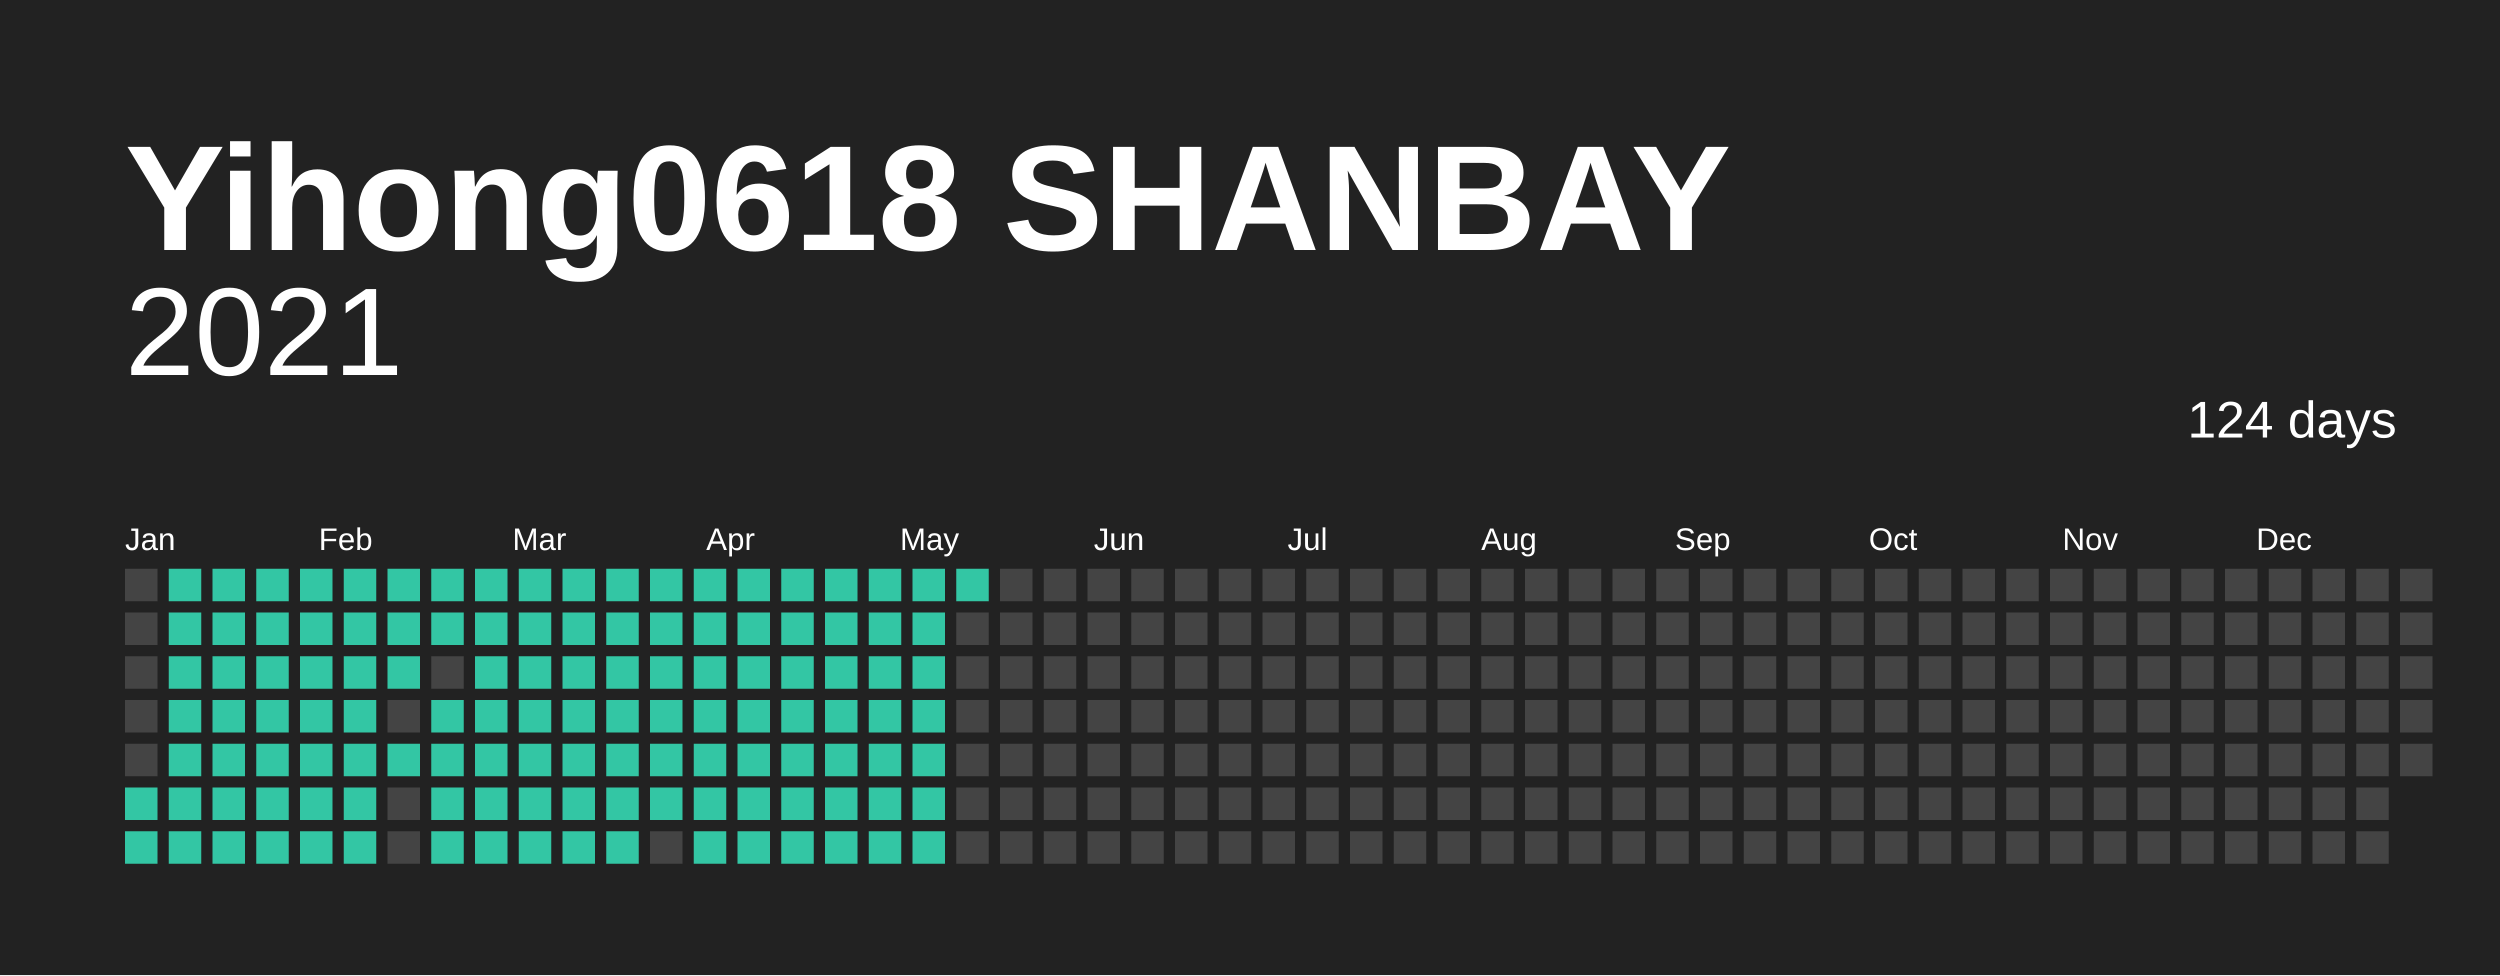
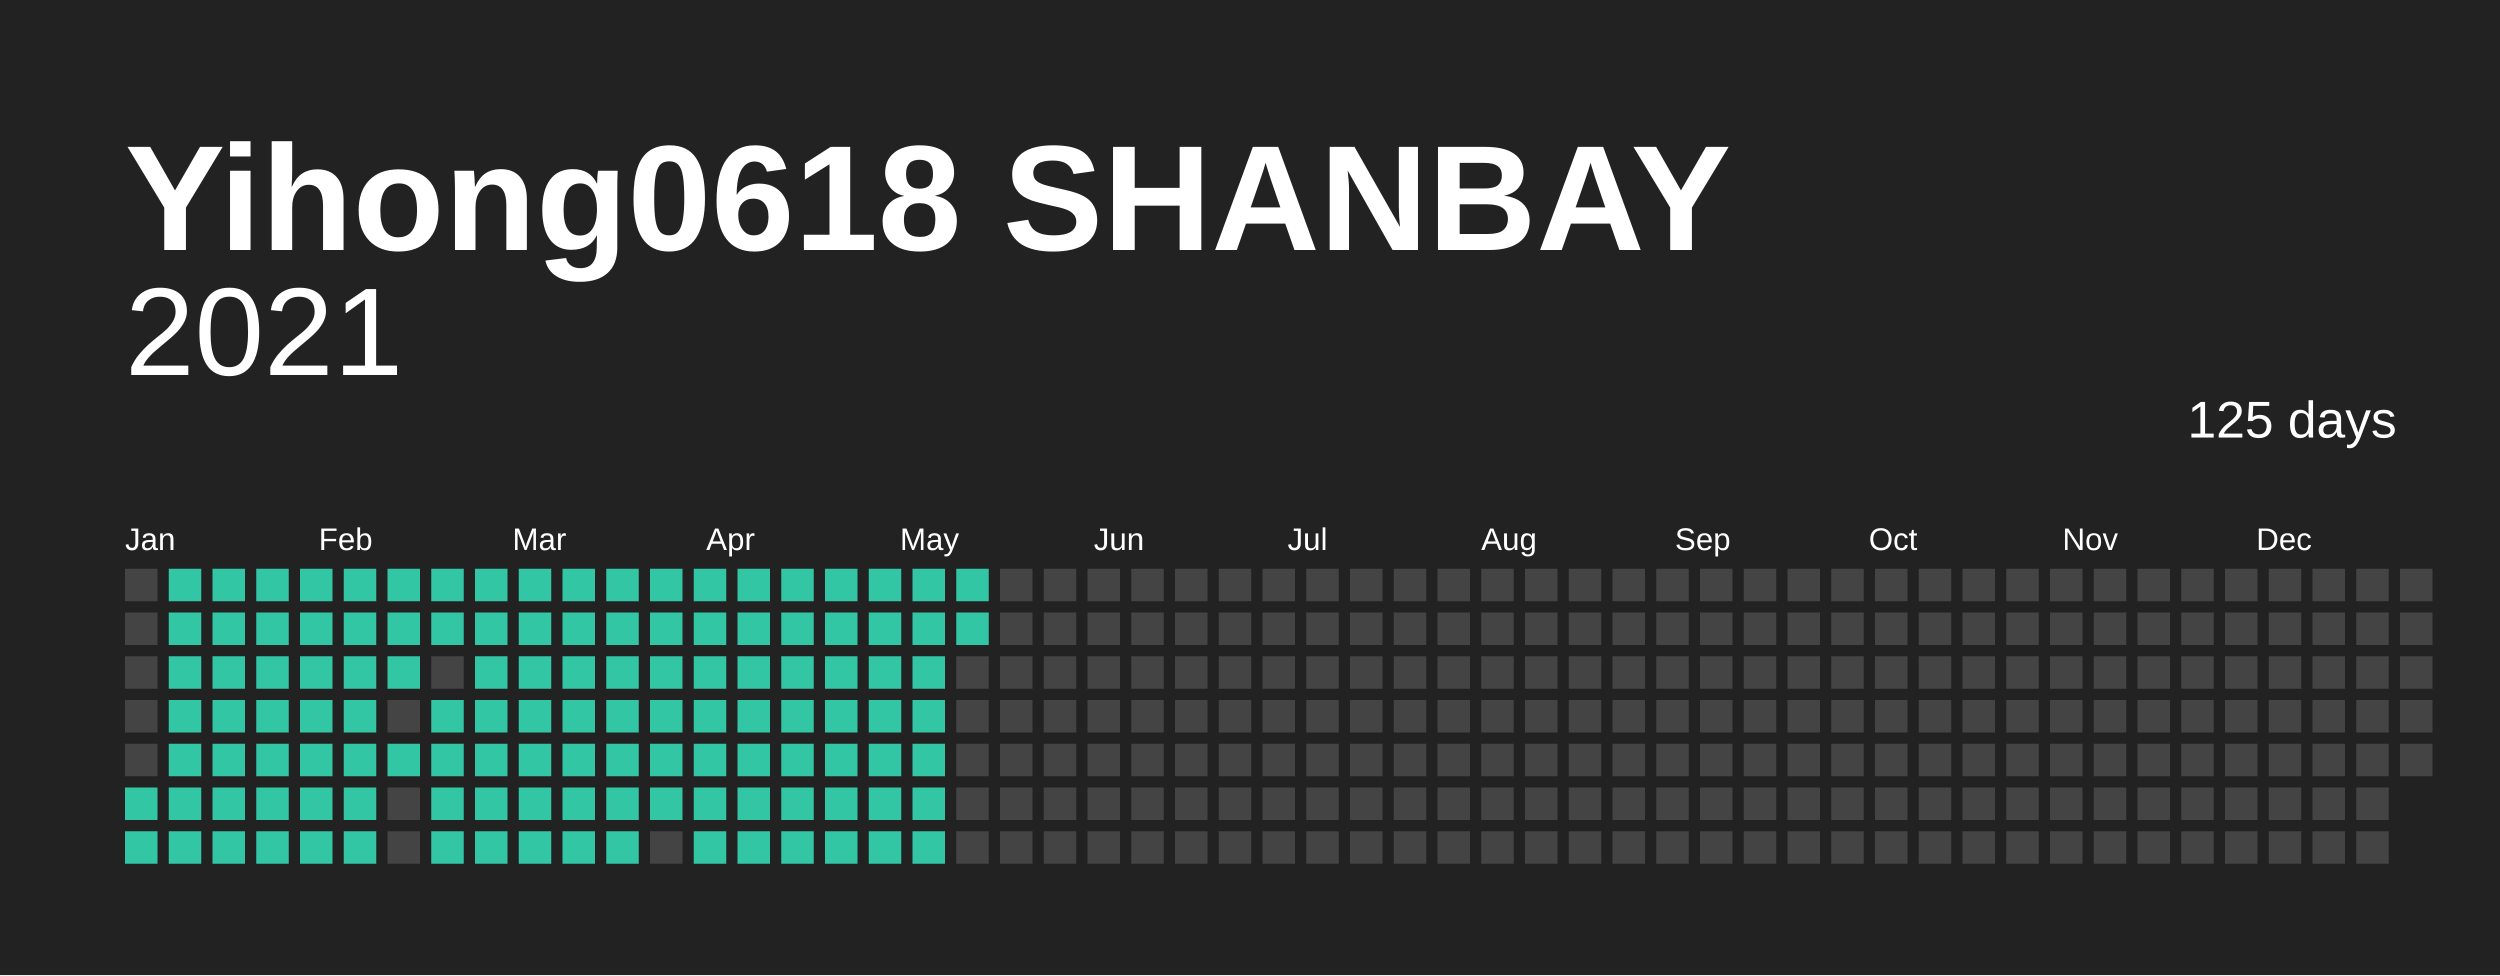
<svg xmlns="http://www.w3.org/2000/svg" baseProfile="full" height="78mm" version="1.1" viewBox="0,0,200,78" width="200mm">
  <defs />
  <rect fill="#222222" height="78" width="200" x="0" y="0" />
  <text fill="#FFFFFF" style="font-size:12px; font-family:Arial; font-weight:bold;" x="10" y="20">Yihong0618 SHANBAY</text>
  <text alignment-baseline="hanging" fill="#FFFFFF" style="font-size:10.0px; font-family:Arial;" x="10" y="30">2021</text>
-   <text alignment-baseline="hanging" fill="#FFFFFF" style="font-size:4.125px; font-family:Arial;" x="175" y="35">124 days</text>
+   <text alignment-baseline="hanging" fill="#FFFFFF" style="font-size:4.125px; font-family:Arial;" x="175" y="35">125 days</text>
  <text fill="#FFFFFF" style="font-size:2.5px; font-family:Arial" x="10.0" y="44">Jan</text>
  <text fill="#FFFFFF" style="font-size:2.5px; font-family:Arial" x="25.5" y="44">Feb</text>
  <text fill="#FFFFFF" style="font-size:2.5px; font-family:Arial" x="41.0" y="44">Mar</text>
  <text fill="#FFFFFF" style="font-size:2.5px; font-family:Arial" x="56.5" y="44">Apr</text>
  <text fill="#FFFFFF" style="font-size:2.5px; font-family:Arial" x="72.0" y="44">May</text>
  <text fill="#FFFFFF" style="font-size:2.5px; font-family:Arial" x="87.5" y="44">Jun</text>
  <text fill="#FFFFFF" style="font-size:2.5px; font-family:Arial" x="103.0" y="44">Jul</text>
  <text fill="#FFFFFF" style="font-size:2.5px; font-family:Arial" x="118.5" y="44">Aug</text>
  <text fill="#FFFFFF" style="font-size:2.5px; font-family:Arial" x="134.0" y="44">Sep</text>
  <text fill="#FFFFFF" style="font-size:2.5px; font-family:Arial" x="149.5" y="44">Oct</text>
  <text fill="#FFFFFF" style="font-size:2.5px; font-family:Arial" x="165.0" y="44">Nov</text>
  <text fill="#FFFFFF" style="font-size:2.5px; font-family:Arial" x="180.5" y="44">Dec</text>
  <rect fill="#444444" height="2.6" width="2.6" x="10.0" y="45.5" />
  <rect fill="#444444" height="2.6" width="2.6" x="10.0" y="49.0" />
  <rect fill="#444444" height="2.6" width="2.6" x="10.0" y="52.5" />
  <rect fill="#444444" height="2.6" width="2.6" x="10.0" y="56.0" />
  <rect fill="#444444" height="2.6" width="2.6" x="10.0" y="59.5" />
  <rect fill="#33C6A4" height="2.6" width="2.6" x="10.0" y="63.0" />
  <rect fill="#33C6A4" height="2.6" width="2.6" x="10.0" y="66.5" />
  <rect fill="#33C6A4" height="2.6" width="2.6" x="13.5" y="45.5" />
  <rect fill="#33C6A4" height="2.6" width="2.6" x="13.5" y="49.0" />
  <rect fill="#33C6A4" height="2.6" width="2.6" x="13.5" y="52.5" />
  <rect fill="#33C6A4" height="2.6" width="2.6" x="13.5" y="56.0" />
  <rect fill="#33C6A4" height="2.6" width="2.6" x="13.5" y="59.5" />
  <rect fill="#33C6A4" height="2.6" width="2.6" x="13.5" y="63.0" />
  <rect fill="#33C6A4" height="2.6" width="2.6" x="13.5" y="66.5" />
  <rect fill="#33C6A4" height="2.6" width="2.6" x="17.0" y="45.5" />
  <rect fill="#33C6A4" height="2.6" width="2.6" x="17.0" y="49.0" />
  <rect fill="#33C6A4" height="2.6" width="2.6" x="17.0" y="52.5" />
  <rect fill="#33C6A4" height="2.6" width="2.6" x="17.0" y="56.0" />
  <rect fill="#33C6A4" height="2.6" width="2.6" x="17.0" y="59.5" />
  <rect fill="#33C6A4" height="2.6" width="2.6" x="17.0" y="63.0" />
  <rect fill="#33C6A4" height="2.6" width="2.6" x="17.0" y="66.5" />
  <rect fill="#33C6A4" height="2.6" width="2.6" x="20.5" y="45.5" />
  <rect fill="#33C6A4" height="2.6" width="2.6" x="20.5" y="49.0" />
  <rect fill="#33C6A4" height="2.6" width="2.6" x="20.5" y="52.5" />
  <rect fill="#33C6A4" height="2.6" width="2.6" x="20.5" y="56.0" />
  <rect fill="#33C6A4" height="2.6" width="2.6" x="20.5" y="59.5" />
  <rect fill="#33C6A4" height="2.6" width="2.6" x="20.5" y="63.0" />
  <rect fill="#33C6A4" height="2.6" width="2.6" x="20.5" y="66.5" />
  <rect fill="#33C6A4" height="2.6" width="2.6" x="24.0" y="45.5" />
  <rect fill="#33C6A4" height="2.6" width="2.6" x="24.0" y="49.0" />
  <rect fill="#33C6A4" height="2.6" width="2.6" x="24.0" y="52.5" />
  <rect fill="#33C6A4" height="2.6" width="2.6" x="24.0" y="56.0" />
  <rect fill="#33C6A4" height="2.6" width="2.6" x="24.0" y="59.5" />
  <rect fill="#33C6A4" height="2.6" width="2.6" x="24.0" y="63.0" />
  <rect fill="#33C6A4" height="2.6" width="2.6" x="24.0" y="66.5" />
  <rect fill="#33C6A4" height="2.6" width="2.6" x="27.5" y="45.5" />
  <rect fill="#33C6A4" height="2.6" width="2.6" x="27.5" y="49.0" />
  <rect fill="#33C6A4" height="2.6" width="2.6" x="27.5" y="52.5" />
  <rect fill="#33C6A4" height="2.6" width="2.6" x="27.5" y="56.0" />
  <rect fill="#33C6A4" height="2.6" width="2.6" x="27.5" y="59.5" />
  <rect fill="#33C6A4" height="2.6" width="2.6" x="27.5" y="63.0" />
  <rect fill="#33C6A4" height="2.6" width="2.6" x="27.5" y="66.5" />
  <rect fill="#33C6A4" height="2.6" width="2.6" x="31.0" y="45.5" />
  <rect fill="#33C6A4" height="2.6" width="2.6" x="31.0" y="49.0" />
  <rect fill="#33C6A4" height="2.6" width="2.6" x="31.0" y="52.5" />
  <rect fill="#444444" height="2.6" width="2.6" x="31.0" y="56.0" />
  <rect fill="#33C6A4" height="2.6" width="2.6" x="31.0" y="59.5" />
  <rect fill="#444444" height="2.6" width="2.6" x="31.0" y="63.0" />
  <rect fill="#444444" height="2.6" width="2.6" x="31.0" y="66.5" />
  <rect fill="#33C6A4" height="2.6" width="2.6" x="34.5" y="45.5" />
  <rect fill="#33C6A4" height="2.6" width="2.6" x="34.5" y="49.0" />
  <rect fill="#444444" height="2.6" width="2.6" x="34.5" y="52.5" />
  <rect fill="#33C6A4" height="2.6" width="2.6" x="34.5" y="56.0" />
  <rect fill="#33C6A4" height="2.6" width="2.6" x="34.5" y="59.5" />
  <rect fill="#33C6A4" height="2.6" width="2.6" x="34.5" y="63.0" />
  <rect fill="#33C6A4" height="2.6" width="2.6" x="34.5" y="66.5" />
  <rect fill="#33C6A4" height="2.6" width="2.6" x="38.0" y="45.5" />
  <rect fill="#33C6A4" height="2.6" width="2.6" x="38.0" y="49.0" />
  <rect fill="#33C6A4" height="2.6" width="2.6" x="38.0" y="52.5" />
  <rect fill="#33C6A4" height="2.6" width="2.6" x="38.0" y="56.0" />
  <rect fill="#33C6A4" height="2.6" width="2.6" x="38.0" y="59.5" />
  <rect fill="#33C6A4" height="2.6" width="2.6" x="38.0" y="63.0" />
  <rect fill="#33C6A4" height="2.6" width="2.6" x="38.0" y="66.5" />
  <rect fill="#33C6A4" height="2.6" width="2.6" x="41.5" y="45.5" />
  <rect fill="#33C6A4" height="2.6" width="2.6" x="41.5" y="49.0" />
  <rect fill="#33C6A4" height="2.6" width="2.6" x="41.5" y="52.5" />
  <rect fill="#33C6A4" height="2.6" width="2.6" x="41.5" y="56.0" />
  <rect fill="#33C6A4" height="2.6" width="2.6" x="41.5" y="59.5" />
  <rect fill="#33C6A4" height="2.6" width="2.6" x="41.5" y="63.0" />
  <rect fill="#33C6A4" height="2.6" width="2.6" x="41.5" y="66.5" />
  <rect fill="#33C6A4" height="2.6" width="2.6" x="45.0" y="45.5" />
  <rect fill="#33C6A4" height="2.6" width="2.6" x="45.0" y="49.0" />
  <rect fill="#33C6A4" height="2.6" width="2.6" x="45.0" y="52.5" />
  <rect fill="#33C6A4" height="2.6" width="2.6" x="45.0" y="56.0" />
  <rect fill="#33C6A4" height="2.6" width="2.6" x="45.0" y="59.5" />
  <rect fill="#33C6A4" height="2.6" width="2.6" x="45.0" y="63.0" />
  <rect fill="#33C6A4" height="2.6" width="2.6" x="45.0" y="66.5" />
  <rect fill="#33C6A4" height="2.6" width="2.6" x="48.5" y="45.5" />
  <rect fill="#33C6A4" height="2.6" width="2.6" x="48.5" y="49.0" />
  <rect fill="#33C6A4" height="2.6" width="2.6" x="48.5" y="52.5" />
  <rect fill="#33C6A4" height="2.6" width="2.6" x="48.5" y="56.0" />
  <rect fill="#33C6A4" height="2.6" width="2.6" x="48.5" y="59.5" />
  <rect fill="#33C6A4" height="2.6" width="2.6" x="48.5" y="63.0" />
  <rect fill="#33C6A4" height="2.6" width="2.6" x="48.5" y="66.5" />
  <rect fill="#33C6A4" height="2.6" width="2.6" x="52.0" y="45.5" />
  <rect fill="#33C6A4" height="2.6" width="2.6" x="52.0" y="49.0" />
  <rect fill="#33C6A4" height="2.6" width="2.6" x="52.0" y="52.5" />
  <rect fill="#33C6A4" height="2.6" width="2.6" x="52.0" y="56.0" />
  <rect fill="#33C6A4" height="2.6" width="2.6" x="52.0" y="59.5" />
  <rect fill="#33C6A4" height="2.6" width="2.6" x="52.0" y="63.0" />
  <rect fill="#444444" height="2.6" width="2.6" x="52.0" y="66.5" />
  <rect fill="#33C6A4" height="2.6" width="2.6" x="55.5" y="45.5" />
  <rect fill="#33C6A4" height="2.6" width="2.6" x="55.5" y="49.0" />
  <rect fill="#33C6A4" height="2.6" width="2.6" x="55.5" y="52.5" />
  <rect fill="#33C6A4" height="2.6" width="2.6" x="55.5" y="56.0" />
  <rect fill="#33C6A4" height="2.6" width="2.6" x="55.5" y="59.5" />
  <rect fill="#33C6A4" height="2.6" width="2.6" x="55.5" y="63.0" />
  <rect fill="#33C6A4" height="2.6" width="2.6" x="55.5" y="66.5" />
  <rect fill="#33C6A4" height="2.6" width="2.6" x="59.0" y="45.5" />
  <rect fill="#33C6A4" height="2.6" width="2.6" x="59.0" y="49.0" />
  <rect fill="#33C6A4" height="2.6" width="2.6" x="59.0" y="52.5" />
  <rect fill="#33C6A4" height="2.6" width="2.6" x="59.0" y="56.0" />
  <rect fill="#33C6A4" height="2.6" width="2.6" x="59.0" y="59.5" />
  <rect fill="#33C6A4" height="2.6" width="2.6" x="59.0" y="63.0" />
  <rect fill="#33C6A4" height="2.6" width="2.6" x="59.0" y="66.5" />
  <rect fill="#33C6A4" height="2.6" width="2.6" x="62.5" y="45.5" />
  <rect fill="#33C6A4" height="2.6" width="2.6" x="62.5" y="49.0" />
  <rect fill="#33C6A4" height="2.6" width="2.6" x="62.5" y="52.5" />
  <rect fill="#33C6A4" height="2.6" width="2.6" x="62.5" y="56.0" />
  <rect fill="#33C6A4" height="2.6" width="2.6" x="62.5" y="59.5" />
  <rect fill="#33C6A4" height="2.6" width="2.6" x="62.5" y="63.0" />
  <rect fill="#33C6A4" height="2.6" width="2.6" x="62.5" y="66.5" />
  <rect fill="#33C6A4" height="2.6" width="2.6" x="66.0" y="45.5" />
  <rect fill="#33C6A4" height="2.6" width="2.6" x="66.0" y="49.0" />
  <rect fill="#33C6A4" height="2.6" width="2.6" x="66.0" y="52.5" />
  <rect fill="#33C6A4" height="2.6" width="2.6" x="66.0" y="56.0" />
  <rect fill="#33C6A4" height="2.6" width="2.6" x="66.0" y="59.5" />
  <rect fill="#33C6A4" height="2.6" width="2.6" x="66.0" y="63.0" />
  <rect fill="#33C6A4" height="2.6" width="2.6" x="66.0" y="66.5" />
  <rect fill="#33C6A4" height="2.6" width="2.6" x="69.5" y="45.5" />
  <rect fill="#33C6A4" height="2.6" width="2.6" x="69.5" y="49.0" />
  <rect fill="#33C6A4" height="2.6" width="2.6" x="69.5" y="52.5" />
  <rect fill="#33C6A4" height="2.6" width="2.6" x="69.5" y="56.0" />
  <rect fill="#33C6A4" height="2.6" width="2.6" x="69.5" y="59.5" />
  <rect fill="#33C6A4" height="2.6" width="2.6" x="69.5" y="63.0" />
  <rect fill="#33C6A4" height="2.6" width="2.6" x="69.5" y="66.5" />
  <rect fill="#33C6A4" height="2.6" width="2.6" x="73.0" y="45.5" />
  <rect fill="#33C6A4" height="2.6" width="2.6" x="73.0" y="49.0" />
  <rect fill="#33C6A4" height="2.6" width="2.6" x="73.0" y="52.5" />
  <rect fill="#33C6A4" height="2.6" width="2.6" x="73.0" y="56.0" />
  <rect fill="#33C6A4" height="2.6" width="2.6" x="73.0" y="59.5" />
  <rect fill="#33C6A4" height="2.6" width="2.6" x="73.0" y="63.0" />
  <rect fill="#33C6A4" height="2.6" width="2.6" x="73.0" y="66.5" />
  <rect fill="#33C6A4" height="2.6" width="2.6" x="76.5" y="45.5" />
-   <rect fill="#444444" height="2.6" width="2.6" x="76.5" y="49.0" />
+   <rect fill="#33C6A4" height="2.6" width="2.6" x="76.5" y="49.0" />
  <rect fill="#444444" height="2.6" width="2.6" x="76.5" y="52.5" />
  <rect fill="#444444" height="2.6" width="2.6" x="76.5" y="56.0" />
  <rect fill="#444444" height="2.6" width="2.6" x="76.5" y="59.5" />
  <rect fill="#444444" height="2.6" width="2.6" x="76.5" y="63.0" />
  <rect fill="#444444" height="2.6" width="2.6" x="76.5" y="66.5" />
  <rect fill="#444444" height="2.6" width="2.6" x="80.0" y="45.5" />
  <rect fill="#444444" height="2.6" width="2.6" x="80.0" y="49.0" />
  <rect fill="#444444" height="2.6" width="2.6" x="80.0" y="52.5" />
  <rect fill="#444444" height="2.6" width="2.6" x="80.0" y="56.0" />
  <rect fill="#444444" height="2.6" width="2.6" x="80.0" y="59.5" />
  <rect fill="#444444" height="2.6" width="2.6" x="80.0" y="63.0" />
  <rect fill="#444444" height="2.6" width="2.6" x="80.0" y="66.5" />
  <rect fill="#444444" height="2.6" width="2.6" x="83.5" y="45.5" />
  <rect fill="#444444" height="2.6" width="2.6" x="83.5" y="49.0" />
  <rect fill="#444444" height="2.6" width="2.6" x="83.5" y="52.5" />
  <rect fill="#444444" height="2.6" width="2.6" x="83.5" y="56.0" />
  <rect fill="#444444" height="2.6" width="2.6" x="83.5" y="59.5" />
  <rect fill="#444444" height="2.6" width="2.6" x="83.5" y="63.0" />
  <rect fill="#444444" height="2.6" width="2.6" x="83.5" y="66.5" />
  <rect fill="#444444" height="2.6" width="2.6" x="87.0" y="45.5" />
  <rect fill="#444444" height="2.6" width="2.6" x="87.0" y="49.0" />
  <rect fill="#444444" height="2.6" width="2.6" x="87.0" y="52.5" />
  <rect fill="#444444" height="2.6" width="2.6" x="87.0" y="56.0" />
  <rect fill="#444444" height="2.6" width="2.6" x="87.0" y="59.5" />
  <rect fill="#444444" height="2.6" width="2.6" x="87.0" y="63.0" />
  <rect fill="#444444" height="2.6" width="2.6" x="87.0" y="66.5" />
  <rect fill="#444444" height="2.6" width="2.6" x="90.5" y="45.5" />
  <rect fill="#444444" height="2.6" width="2.6" x="90.5" y="49.0" />
  <rect fill="#444444" height="2.6" width="2.6" x="90.5" y="52.5" />
  <rect fill="#444444" height="2.6" width="2.6" x="90.5" y="56.0" />
  <rect fill="#444444" height="2.6" width="2.6" x="90.5" y="59.5" />
  <rect fill="#444444" height="2.6" width="2.6" x="90.5" y="63.0" />
  <rect fill="#444444" height="2.6" width="2.6" x="90.5" y="66.5" />
  <rect fill="#444444" height="2.6" width="2.6" x="94.0" y="45.5" />
  <rect fill="#444444" height="2.6" width="2.6" x="94.0" y="49.0" />
  <rect fill="#444444" height="2.6" width="2.6" x="94.0" y="52.5" />
  <rect fill="#444444" height="2.6" width="2.6" x="94.0" y="56.0" />
  <rect fill="#444444" height="2.6" width="2.6" x="94.0" y="59.5" />
  <rect fill="#444444" height="2.6" width="2.6" x="94.0" y="63.0" />
  <rect fill="#444444" height="2.6" width="2.6" x="94.0" y="66.5" />
  <rect fill="#444444" height="2.6" width="2.6" x="97.5" y="45.5" />
  <rect fill="#444444" height="2.6" width="2.6" x="97.5" y="49.0" />
  <rect fill="#444444" height="2.6" width="2.6" x="97.5" y="52.5" />
  <rect fill="#444444" height="2.6" width="2.6" x="97.5" y="56.0" />
  <rect fill="#444444" height="2.6" width="2.6" x="97.5" y="59.5" />
  <rect fill="#444444" height="2.6" width="2.6" x="97.5" y="63.0" />
  <rect fill="#444444" height="2.6" width="2.6" x="97.5" y="66.5" />
  <rect fill="#444444" height="2.6" width="2.6" x="101.0" y="45.5" />
  <rect fill="#444444" height="2.6" width="2.6" x="101.0" y="49.0" />
  <rect fill="#444444" height="2.6" width="2.6" x="101.0" y="52.5" />
  <rect fill="#444444" height="2.6" width="2.6" x="101.0" y="56.0" />
  <rect fill="#444444" height="2.6" width="2.6" x="101.0" y="59.5" />
  <rect fill="#444444" height="2.6" width="2.6" x="101.0" y="63.0" />
  <rect fill="#444444" height="2.6" width="2.6" x="101.0" y="66.5" />
  <rect fill="#444444" height="2.6" width="2.6" x="104.5" y="45.5" />
  <rect fill="#444444" height="2.6" width="2.6" x="104.5" y="49.0" />
  <rect fill="#444444" height="2.6" width="2.6" x="104.5" y="52.5" />
  <rect fill="#444444" height="2.6" width="2.6" x="104.5" y="56.0" />
  <rect fill="#444444" height="2.6" width="2.6" x="104.5" y="59.5" />
  <rect fill="#444444" height="2.6" width="2.6" x="104.5" y="63.0" />
  <rect fill="#444444" height="2.6" width="2.6" x="104.5" y="66.5" />
  <rect fill="#444444" height="2.6" width="2.6" x="108.0" y="45.5" />
  <rect fill="#444444" height="2.6" width="2.6" x="108.0" y="49.0" />
  <rect fill="#444444" height="2.6" width="2.6" x="108.0" y="52.5" />
  <rect fill="#444444" height="2.6" width="2.6" x="108.0" y="56.0" />
  <rect fill="#444444" height="2.6" width="2.6" x="108.0" y="59.5" />
  <rect fill="#444444" height="2.6" width="2.6" x="108.0" y="63.0" />
  <rect fill="#444444" height="2.6" width="2.6" x="108.0" y="66.5" />
  <rect fill="#444444" height="2.6" width="2.6" x="111.5" y="45.5" />
  <rect fill="#444444" height="2.6" width="2.6" x="111.5" y="49.0" />
  <rect fill="#444444" height="2.6" width="2.6" x="111.5" y="52.5" />
  <rect fill="#444444" height="2.6" width="2.6" x="111.5" y="56.0" />
  <rect fill="#444444" height="2.6" width="2.6" x="111.5" y="59.5" />
  <rect fill="#444444" height="2.6" width="2.6" x="111.5" y="63.0" />
  <rect fill="#444444" height="2.6" width="2.6" x="111.5" y="66.5" />
  <rect fill="#444444" height="2.6" width="2.6" x="115.0" y="45.5" />
  <rect fill="#444444" height="2.6" width="2.6" x="115.0" y="49.0" />
  <rect fill="#444444" height="2.6" width="2.6" x="115.0" y="52.5" />
  <rect fill="#444444" height="2.6" width="2.6" x="115.0" y="56.0" />
  <rect fill="#444444" height="2.6" width="2.6" x="115.0" y="59.5" />
  <rect fill="#444444" height="2.6" width="2.6" x="115.0" y="63.0" />
  <rect fill="#444444" height="2.6" width="2.6" x="115.0" y="66.5" />
  <rect fill="#444444" height="2.6" width="2.6" x="118.5" y="45.5" />
  <rect fill="#444444" height="2.6" width="2.6" x="118.5" y="49.0" />
  <rect fill="#444444" height="2.6" width="2.6" x="118.5" y="52.5" />
  <rect fill="#444444" height="2.6" width="2.6" x="118.5" y="56.0" />
  <rect fill="#444444" height="2.6" width="2.6" x="118.5" y="59.5" />
  <rect fill="#444444" height="2.6" width="2.6" x="118.5" y="63.0" />
  <rect fill="#444444" height="2.6" width="2.6" x="118.5" y="66.5" />
  <rect fill="#444444" height="2.6" width="2.6" x="122.0" y="45.5" />
  <rect fill="#444444" height="2.6" width="2.6" x="122.0" y="49.0" />
  <rect fill="#444444" height="2.6" width="2.6" x="122.0" y="52.5" />
  <rect fill="#444444" height="2.6" width="2.6" x="122.0" y="56.0" />
  <rect fill="#444444" height="2.6" width="2.6" x="122.0" y="59.5" />
  <rect fill="#444444" height="2.6" width="2.6" x="122.0" y="63.0" />
  <rect fill="#444444" height="2.6" width="2.6" x="122.0" y="66.5" />
  <rect fill="#444444" height="2.6" width="2.6" x="125.5" y="45.5" />
  <rect fill="#444444" height="2.6" width="2.6" x="125.5" y="49.0" />
  <rect fill="#444444" height="2.6" width="2.6" x="125.5" y="52.5" />
  <rect fill="#444444" height="2.6" width="2.6" x="125.5" y="56.0" />
  <rect fill="#444444" height="2.6" width="2.6" x="125.5" y="59.5" />
  <rect fill="#444444" height="2.6" width="2.6" x="125.5" y="63.0" />
  <rect fill="#444444" height="2.6" width="2.6" x="125.5" y="66.5" />
  <rect fill="#444444" height="2.6" width="2.6" x="129.0" y="45.5" />
  <rect fill="#444444" height="2.6" width="2.6" x="129.0" y="49.0" />
  <rect fill="#444444" height="2.6" width="2.6" x="129.0" y="52.5" />
  <rect fill="#444444" height="2.6" width="2.6" x="129.0" y="56.0" />
  <rect fill="#444444" height="2.6" width="2.6" x="129.0" y="59.5" />
  <rect fill="#444444" height="2.6" width="2.6" x="129.0" y="63.0" />
  <rect fill="#444444" height="2.6" width="2.6" x="129.0" y="66.5" />
  <rect fill="#444444" height="2.6" width="2.6" x="132.5" y="45.5" />
  <rect fill="#444444" height="2.6" width="2.6" x="132.5" y="49.0" />
  <rect fill="#444444" height="2.6" width="2.6" x="132.5" y="52.5" />
  <rect fill="#444444" height="2.6" width="2.6" x="132.5" y="56.0" />
  <rect fill="#444444" height="2.6" width="2.6" x="132.5" y="59.5" />
  <rect fill="#444444" height="2.6" width="2.6" x="132.5" y="63.0" />
  <rect fill="#444444" height="2.6" width="2.6" x="132.5" y="66.5" />
  <rect fill="#444444" height="2.6" width="2.6" x="136.0" y="45.5" />
  <rect fill="#444444" height="2.6" width="2.6" x="136.0" y="49.0" />
  <rect fill="#444444" height="2.6" width="2.6" x="136.0" y="52.5" />
  <rect fill="#444444" height="2.6" width="2.6" x="136.0" y="56.0" />
  <rect fill="#444444" height="2.6" width="2.6" x="136.0" y="59.5" />
  <rect fill="#444444" height="2.6" width="2.6" x="136.0" y="63.0" />
  <rect fill="#444444" height="2.6" width="2.6" x="136.0" y="66.5" />
  <rect fill="#444444" height="2.6" width="2.6" x="139.5" y="45.5" />
  <rect fill="#444444" height="2.6" width="2.6" x="139.5" y="49.0" />
  <rect fill="#444444" height="2.6" width="2.6" x="139.5" y="52.5" />
  <rect fill="#444444" height="2.6" width="2.6" x="139.5" y="56.0" />
  <rect fill="#444444" height="2.6" width="2.6" x="139.5" y="59.5" />
  <rect fill="#444444" height="2.6" width="2.6" x="139.5" y="63.0" />
  <rect fill="#444444" height="2.6" width="2.6" x="139.5" y="66.5" />
  <rect fill="#444444" height="2.6" width="2.6" x="143.0" y="45.5" />
  <rect fill="#444444" height="2.6" width="2.6" x="143.0" y="49.0" />
  <rect fill="#444444" height="2.6" width="2.6" x="143.0" y="52.5" />
  <rect fill="#444444" height="2.6" width="2.6" x="143.0" y="56.0" />
  <rect fill="#444444" height="2.6" width="2.6" x="143.0" y="59.5" />
  <rect fill="#444444" height="2.6" width="2.6" x="143.0" y="63.0" />
  <rect fill="#444444" height="2.6" width="2.6" x="143.0" y="66.5" />
  <rect fill="#444444" height="2.6" width="2.6" x="146.5" y="45.5" />
  <rect fill="#444444" height="2.6" width="2.6" x="146.5" y="49.0" />
  <rect fill="#444444" height="2.6" width="2.6" x="146.5" y="52.5" />
  <rect fill="#444444" height="2.6" width="2.6" x="146.5" y="56.0" />
  <rect fill="#444444" height="2.6" width="2.6" x="146.5" y="59.5" />
  <rect fill="#444444" height="2.6" width="2.6" x="146.5" y="63.0" />
  <rect fill="#444444" height="2.6" width="2.6" x="146.5" y="66.5" />
  <rect fill="#444444" height="2.6" width="2.6" x="150.0" y="45.5" />
  <rect fill="#444444" height="2.6" width="2.6" x="150.0" y="49.0" />
  <rect fill="#444444" height="2.6" width="2.6" x="150.0" y="52.5" />
  <rect fill="#444444" height="2.6" width="2.6" x="150.0" y="56.0" />
  <rect fill="#444444" height="2.6" width="2.6" x="150.0" y="59.5" />
  <rect fill="#444444" height="2.6" width="2.6" x="150.0" y="63.0" />
  <rect fill="#444444" height="2.6" width="2.6" x="150.0" y="66.5" />
  <rect fill="#444444" height="2.6" width="2.6" x="153.5" y="45.5" />
  <rect fill="#444444" height="2.6" width="2.6" x="153.5" y="49.0" />
  <rect fill="#444444" height="2.6" width="2.6" x="153.5" y="52.5" />
  <rect fill="#444444" height="2.6" width="2.6" x="153.5" y="56.0" />
  <rect fill="#444444" height="2.6" width="2.6" x="153.5" y="59.5" />
  <rect fill="#444444" height="2.6" width="2.6" x="153.5" y="63.0" />
  <rect fill="#444444" height="2.6" width="2.6" x="153.5" y="66.5" />
  <rect fill="#444444" height="2.6" width="2.6" x="157.0" y="45.5" />
  <rect fill="#444444" height="2.6" width="2.6" x="157.0" y="49.0" />
  <rect fill="#444444" height="2.6" width="2.6" x="157.0" y="52.5" />
  <rect fill="#444444" height="2.6" width="2.6" x="157.0" y="56.0" />
  <rect fill="#444444" height="2.6" width="2.6" x="157.0" y="59.5" />
  <rect fill="#444444" height="2.6" width="2.6" x="157.0" y="63.0" />
  <rect fill="#444444" height="2.6" width="2.6" x="157.0" y="66.5" />
  <rect fill="#444444" height="2.6" width="2.6" x="160.5" y="45.5" />
  <rect fill="#444444" height="2.6" width="2.6" x="160.5" y="49.0" />
  <rect fill="#444444" height="2.6" width="2.6" x="160.5" y="52.5" />
  <rect fill="#444444" height="2.6" width="2.6" x="160.5" y="56.0" />
  <rect fill="#444444" height="2.6" width="2.6" x="160.5" y="59.5" />
  <rect fill="#444444" height="2.6" width="2.6" x="160.5" y="63.0" />
  <rect fill="#444444" height="2.6" width="2.6" x="160.5" y="66.5" />
  <rect fill="#444444" height="2.6" width="2.6" x="164.0" y="45.5" />
  <rect fill="#444444" height="2.6" width="2.6" x="164.0" y="49.0" />
  <rect fill="#444444" height="2.6" width="2.6" x="164.0" y="52.5" />
  <rect fill="#444444" height="2.6" width="2.6" x="164.0" y="56.0" />
  <rect fill="#444444" height="2.6" width="2.6" x="164.0" y="59.5" />
  <rect fill="#444444" height="2.6" width="2.6" x="164.0" y="63.0" />
  <rect fill="#444444" height="2.6" width="2.6" x="164.0" y="66.5" />
  <rect fill="#444444" height="2.6" width="2.6" x="167.5" y="45.5" />
  <rect fill="#444444" height="2.6" width="2.6" x="167.5" y="49.0" />
  <rect fill="#444444" height="2.6" width="2.6" x="167.5" y="52.5" />
  <rect fill="#444444" height="2.6" width="2.6" x="167.5" y="56.0" />
  <rect fill="#444444" height="2.6" width="2.6" x="167.5" y="59.5" />
  <rect fill="#444444" height="2.6" width="2.6" x="167.5" y="63.0" />
  <rect fill="#444444" height="2.6" width="2.6" x="167.5" y="66.5" />
  <rect fill="#444444" height="2.6" width="2.6" x="171.0" y="45.5" />
  <rect fill="#444444" height="2.6" width="2.6" x="171.0" y="49.0" />
  <rect fill="#444444" height="2.6" width="2.6" x="171.0" y="52.5" />
  <rect fill="#444444" height="2.6" width="2.6" x="171.0" y="56.0" />
  <rect fill="#444444" height="2.6" width="2.6" x="171.0" y="59.5" />
  <rect fill="#444444" height="2.6" width="2.6" x="171.0" y="63.0" />
  <rect fill="#444444" height="2.6" width="2.6" x="171.0" y="66.5" />
  <rect fill="#444444" height="2.6" width="2.6" x="174.5" y="45.5" />
  <rect fill="#444444" height="2.6" width="2.6" x="174.5" y="49.0" />
  <rect fill="#444444" height="2.6" width="2.6" x="174.5" y="52.5" />
  <rect fill="#444444" height="2.6" width="2.6" x="174.5" y="56.0" />
  <rect fill="#444444" height="2.6" width="2.6" x="174.5" y="59.5" />
  <rect fill="#444444" height="2.6" width="2.6" x="174.5" y="63.0" />
  <rect fill="#444444" height="2.6" width="2.6" x="174.5" y="66.5" />
  <rect fill="#444444" height="2.6" width="2.6" x="178.0" y="45.5" />
  <rect fill="#444444" height="2.6" width="2.6" x="178.0" y="49.0" />
  <rect fill="#444444" height="2.6" width="2.6" x="178.0" y="52.5" />
  <rect fill="#444444" height="2.6" width="2.6" x="178.0" y="56.0" />
  <rect fill="#444444" height="2.6" width="2.6" x="178.0" y="59.5" />
  <rect fill="#444444" height="2.6" width="2.6" x="178.0" y="63.0" />
  <rect fill="#444444" height="2.6" width="2.6" x="178.0" y="66.5" />
  <rect fill="#444444" height="2.6" width="2.6" x="181.5" y="45.5" />
  <rect fill="#444444" height="2.6" width="2.6" x="181.5" y="49.0" />
  <rect fill="#444444" height="2.6" width="2.6" x="181.5" y="52.5" />
  <rect fill="#444444" height="2.6" width="2.6" x="181.5" y="56.0" />
  <rect fill="#444444" height="2.6" width="2.6" x="181.5" y="59.5" />
  <rect fill="#444444" height="2.6" width="2.6" x="181.5" y="63.0" />
  <rect fill="#444444" height="2.6" width="2.6" x="181.5" y="66.5" />
  <rect fill="#444444" height="2.6" width="2.6" x="185.0" y="45.5" />
  <rect fill="#444444" height="2.6" width="2.6" x="185.0" y="49.0" />
  <rect fill="#444444" height="2.6" width="2.6" x="185.0" y="52.5" />
  <rect fill="#444444" height="2.6" width="2.6" x="185.0" y="56.0" />
  <rect fill="#444444" height="2.6" width="2.6" x="185.0" y="59.5" />
  <rect fill="#444444" height="2.6" width="2.6" x="185.0" y="63.0" />
  <rect fill="#444444" height="2.6" width="2.6" x="185.0" y="66.5" />
  <rect fill="#444444" height="2.6" width="2.6" x="188.5" y="45.5" />
  <rect fill="#444444" height="2.6" width="2.6" x="188.5" y="49.0" />
  <rect fill="#444444" height="2.6" width="2.6" x="188.5" y="52.5" />
  <rect fill="#444444" height="2.6" width="2.6" x="188.5" y="56.0" />
  <rect fill="#444444" height="2.6" width="2.6" x="188.5" y="59.5" />
  <rect fill="#444444" height="2.6" width="2.6" x="188.5" y="63.0" />
  <rect fill="#444444" height="2.6" width="2.6" x="188.5" y="66.5" />
  <rect fill="#444444" height="2.6" width="2.6" x="192.0" y="45.5" />
  <rect fill="#444444" height="2.6" width="2.6" x="192.0" y="49.0" />
  <rect fill="#444444" height="2.6" width="2.6" x="192.0" y="52.5" />
  <rect fill="#444444" height="2.6" width="2.6" x="192.0" y="56.0" />
  <rect fill="#444444" height="2.6" width="2.6" x="192.0" y="59.5" />
</svg>
